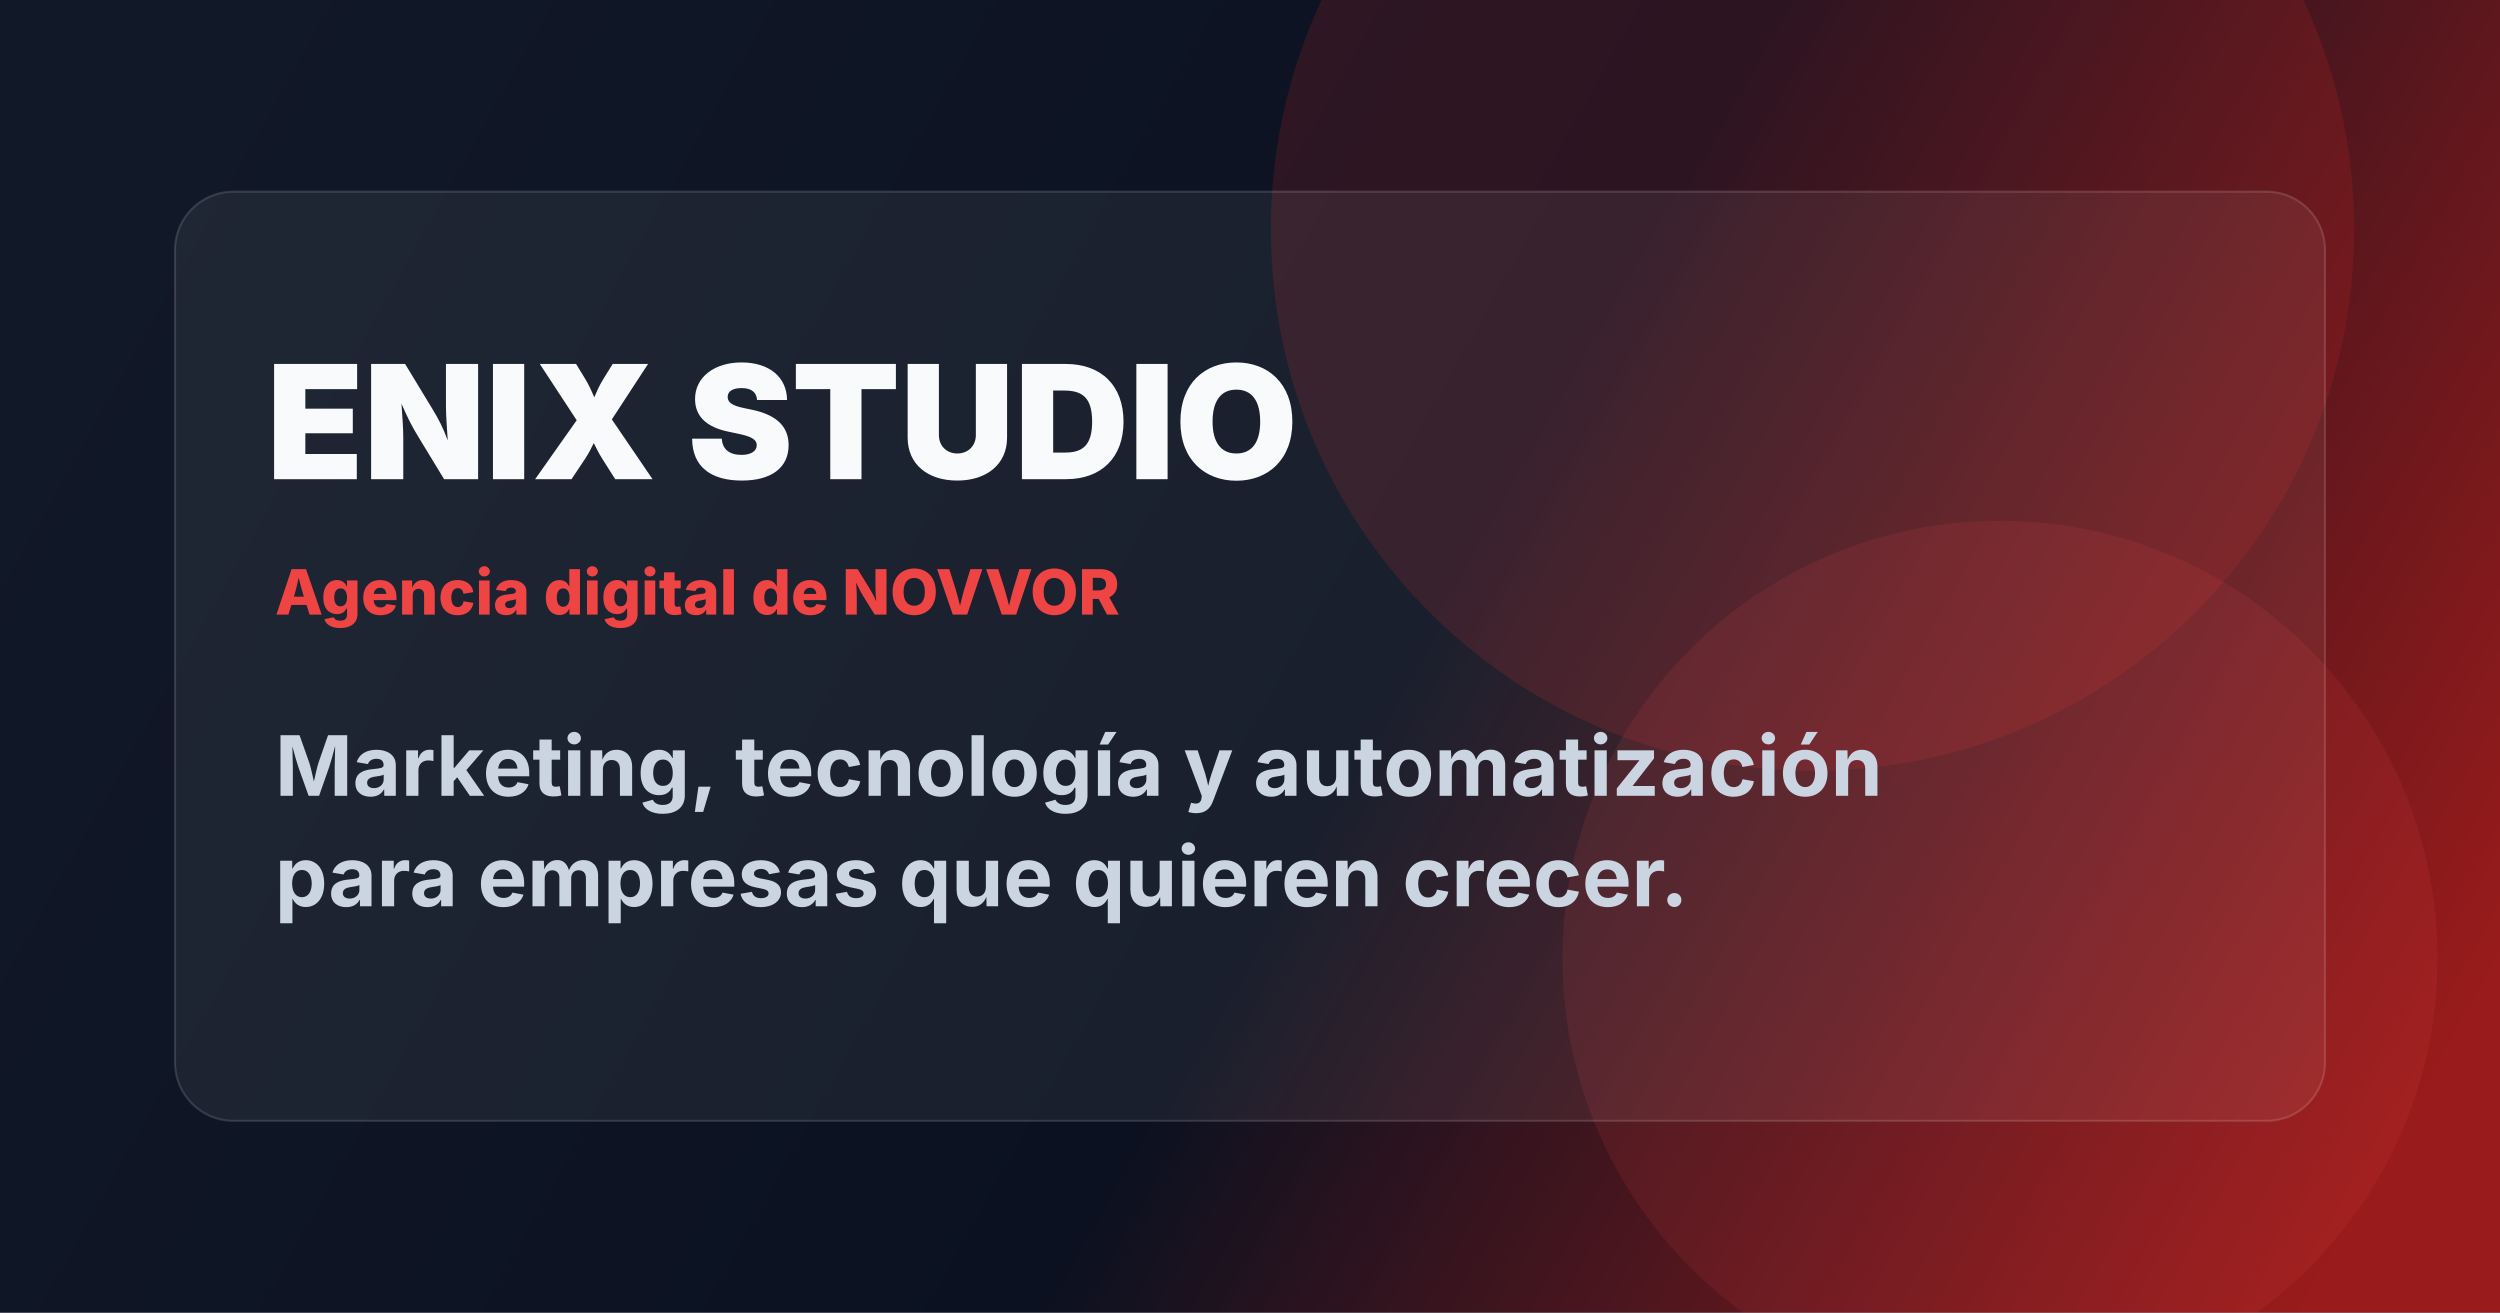
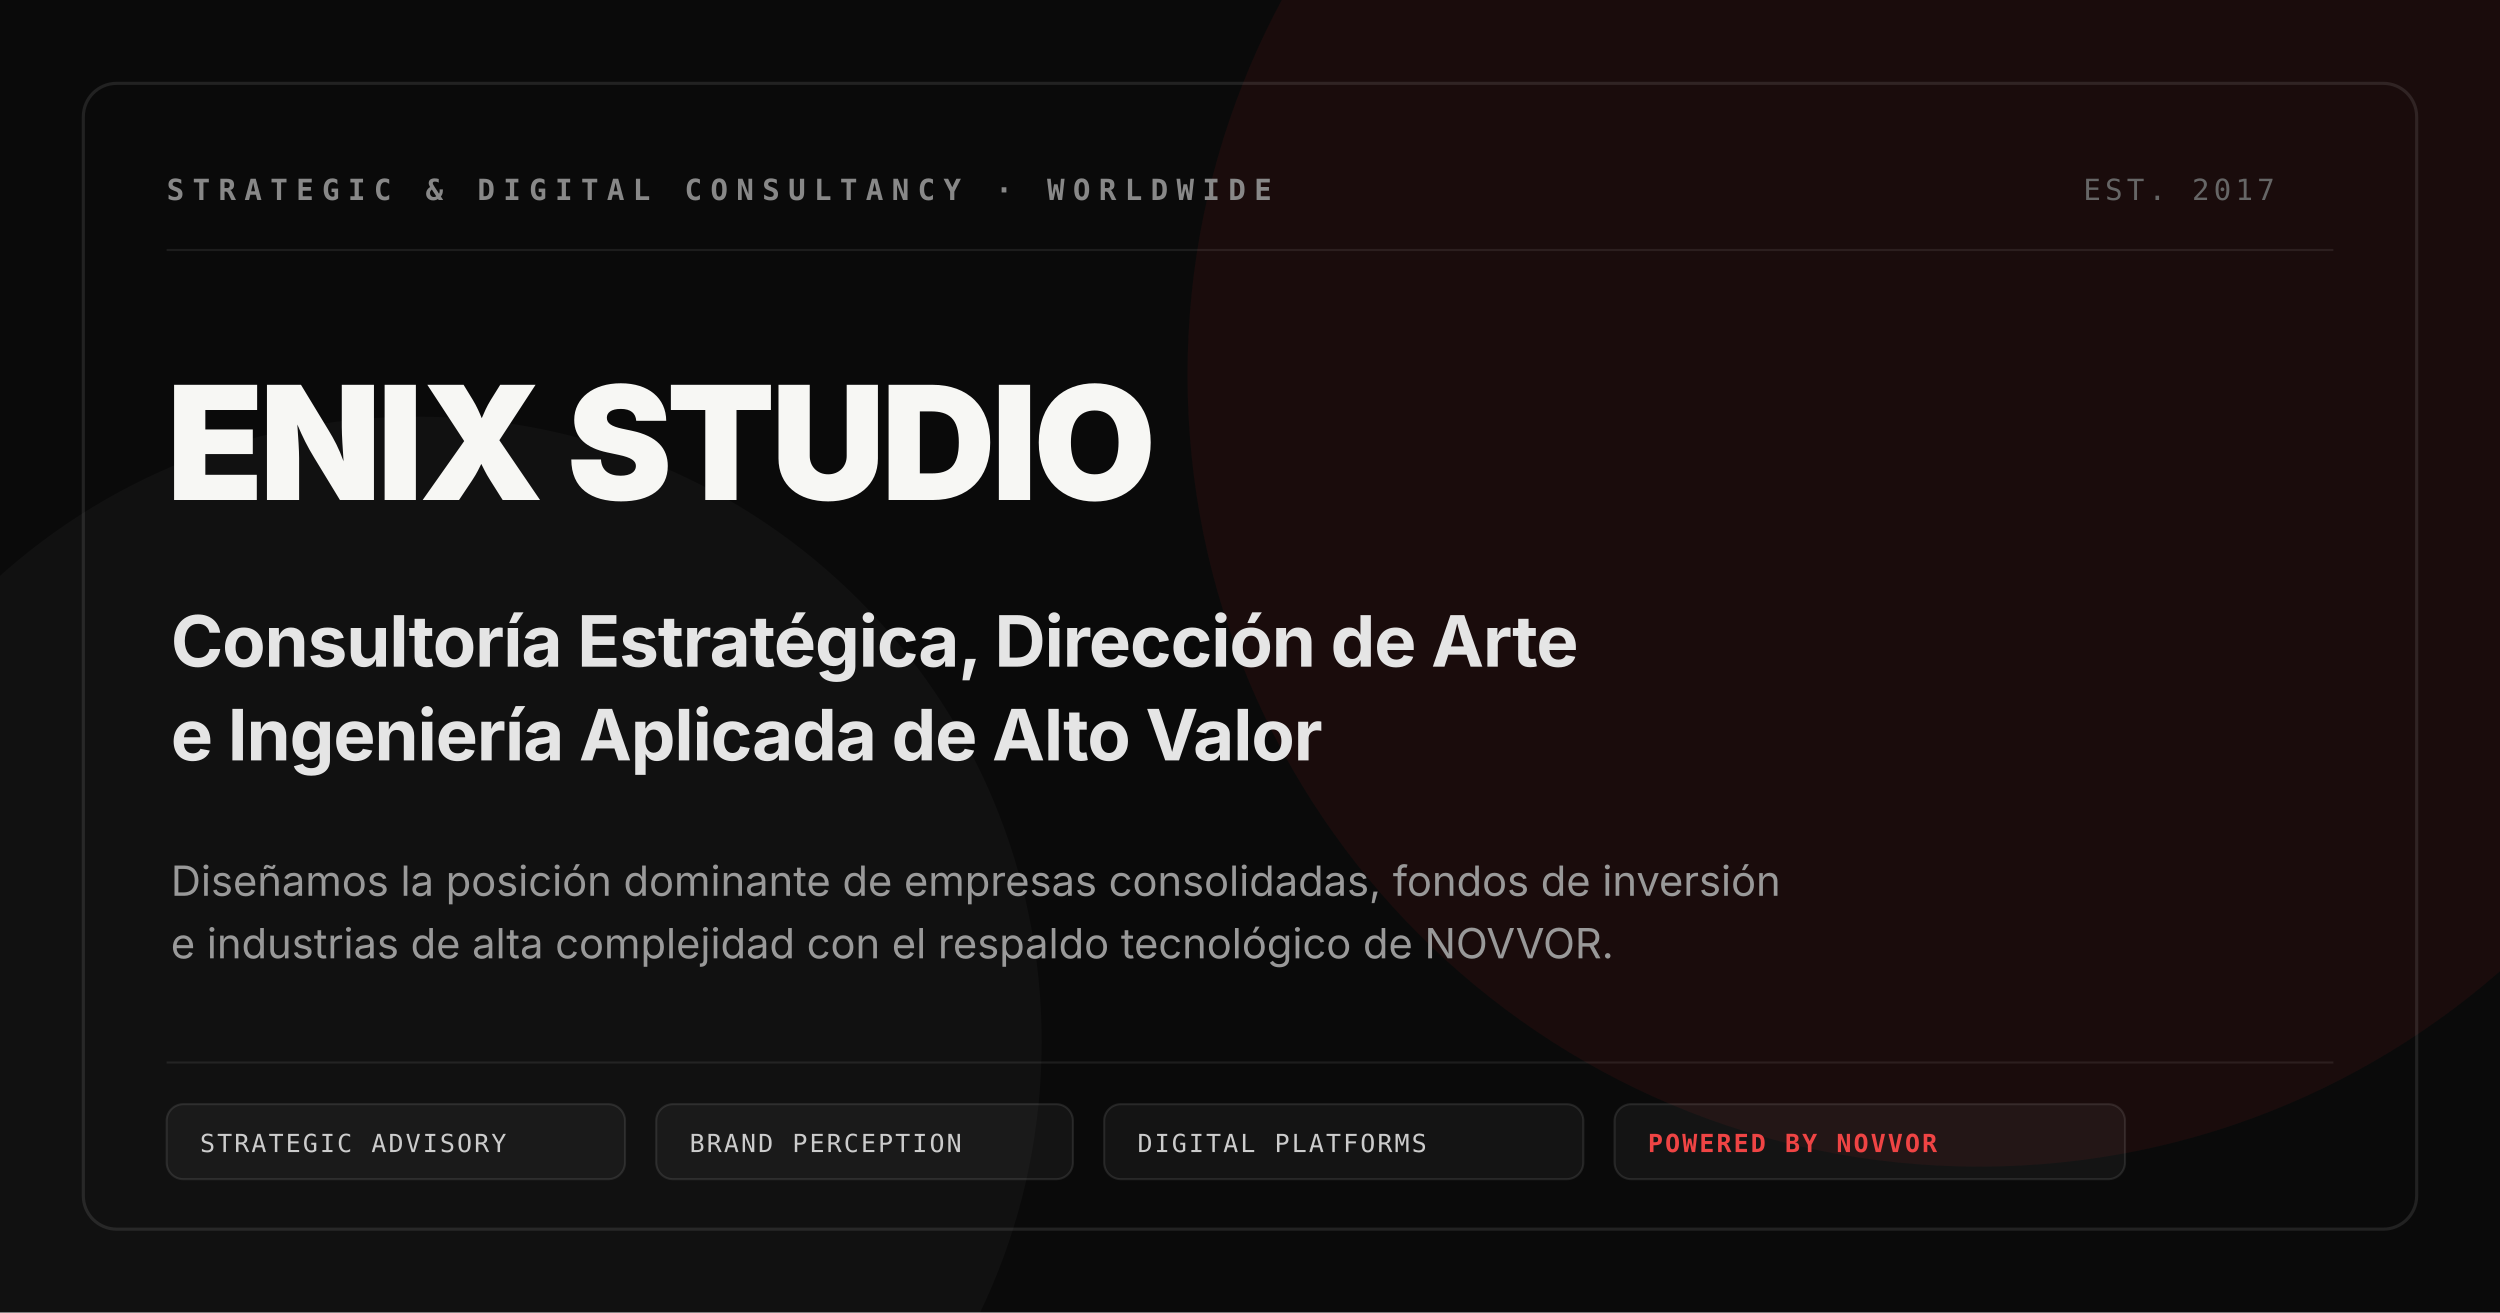
<svg xmlns="http://www.w3.org/2000/svg" width="1200" height="630" viewBox="0 0 1200 630" fill="none">
-   <rect width="1200" height="630" fill="#0B1120" />
-   <path d="M0 0H1200V630H0V0Z" fill="url(#g)" />
-   <circle cx="870" cy="110" r="260" fill="#DC2626" opacity=".16" />
-   <circle cx="960" cy="460" r="210" fill="#EF4444" opacity=".12" />
-   <rect x="84" y="92" width="1032" height="446" rx="28" fill="white" fill-opacity=".06" stroke="white" stroke-opacity=".14" />
-   <text x="128" y="230" fill="#F8FAFC" font-family="Inter, Arial, sans-serif" font-size="76" font-weight="900">ENIX STUDIO</text>
-   <text x="132" y="295" fill="#EF4444" font-family="Inter, Arial, sans-serif" font-size="30" font-weight="800">Agencia digital de NOVVOR</text>
-   <text x="132" y="382" fill="#CBD5E1" font-family="Inter, Arial, sans-serif" font-size="40" font-weight="700">Marketing, tecnología y automatización</text>
-   <text x="132" y="435" fill="#CBD5E1" font-family="Inter, Arial, sans-serif" font-size="40" font-weight="700">para empresas que quieren crecer.</text>
-   <defs>
-     <linearGradient id="g" x1="91" y1="28" x2="1118" y2="606" gradientUnits="userSpaceOnUse">
-       <stop stop-color="#111827" />
-       <stop offset=".55" stop-color="#0B1120" />
-       <stop offset="1" stop-color="#991B1B" />
-     </linearGradient>
-   </defs>
+   <rect width="1200" height="630" fill="#0A0A0A" />
+   <circle cx="950" cy="180" r="380" fill="#DC2626" fill-opacity="0.08" />
+   <circle cx="200" cy="500" r="300" fill="#FFFFFF" fill-opacity="0.03" />
+   <rect x="40" y="40" width="1120" height="550" rx="16" stroke="#FFFFFF" stroke-opacity="0.1" stroke-width="1.5" />
+   <text x="80" y="96" fill="#888888" font-family="'SF Mono', Menlo, Monaco, Consolas, monospace" font-size="14" font-weight="600" letter-spacing="4">STRATEGIC &amp; DIGITAL CONSULTANCY · WORLDWIDE</text>
+   <text x="1000" y="96" fill="#666666" font-family="'SF Mono', Menlo, Monaco, Consolas, monospace" font-size="14" font-weight="500" letter-spacing="2">EST. 2017</text>
+   <line x1="80" y1="120" x2="1120" y2="120" stroke="#FFFFFF" stroke-opacity="0.08" stroke-width="1" />
+   <text x="80" y="240" fill="#F7F7F4" font-family="'Inter', -apple-system, BlinkMacSystemFont, 'Segoe UI', Roboto, sans-serif" font-size="76" font-weight="900" letter-spacing="-2">ENIX STUDIO</text>
+   <text x="82" y="320" fill="#E5E5E5" font-family="'Inter', -apple-system, BlinkMacSystemFont, 'Segoe UI', Roboto, sans-serif" font-size="34" font-weight="700" letter-spacing="-0.5">Consultoría Estratégica, Dirección de Arte</text>
+   <text x="82" y="365" fill="#E5E5E5" font-family="'Inter', -apple-system, BlinkMacSystemFont, 'Segoe UI', Roboto, sans-serif" font-size="34" font-weight="700" letter-spacing="-0.5">e Ingeniería Aplicada de Alto Valor</text>
+   <text x="82" y="430" fill="#999999" font-family="'Inter', -apple-system, BlinkMacSystemFont, 'Segoe UI', Roboto, sans-serif" font-size="20" font-weight="400">Diseñamos la posición dominante de empresas consolidadas, fondos de inversión</text>
+   <text x="82" y="460" fill="#999999" font-family="'Inter', -apple-system, BlinkMacSystemFont, 'Segoe UI', Roboto, sans-serif" font-size="20" font-weight="400">e industrias de alta complejidad con el respaldo tecnológico de NOVVOR.</text>
+   <line x1="80" y1="510" x2="1120" y2="510" stroke="#FFFFFF" stroke-opacity="0.08" stroke-width="1" />
+   <rect x="80" y="530" width="220" height="36" rx="8" fill="#FFFFFF" fill-opacity="0.04" stroke="#FFFFFF" stroke-opacity="0.1" />
+   <text x="96" y="553" fill="#CCCCCC" font-family="'SF Mono', monospace" font-size="12" font-weight="500" letter-spacing="1">STRATEGIC ADVISORY</text>
+   <rect x="315" y="530" width="200" height="36" rx="8" fill="#FFFFFF" fill-opacity="0.04" stroke="#FFFFFF" stroke-opacity="0.1" />
+   <text x="331" y="553" fill="#CCCCCC" font-family="'SF Mono', monospace" font-size="12" font-weight="500" letter-spacing="1">BRAND PERCEPTION</text>
+   <rect x="530" y="530" width="230" height="36" rx="8" fill="#FFFFFF" fill-opacity="0.04" stroke="#FFFFFF" stroke-opacity="0.1" />
+   <text x="546" y="553" fill="#CCCCCC" font-family="'SF Mono', monospace" font-size="12" font-weight="500" letter-spacing="1">DIGITAL PLATFORMS</text>
+   <rect x="775" y="530" width="245" height="36" rx="8" fill="#FFFFFF" fill-opacity="0.04" stroke="#FFFFFF" stroke-opacity="0.1" />
+   <text x="791" y="553" fill="#EF4444" font-family="'SF Mono', monospace" font-size="12" font-weight="600" letter-spacing="1">POWERED BY NOVVOR</text>
</svg>
